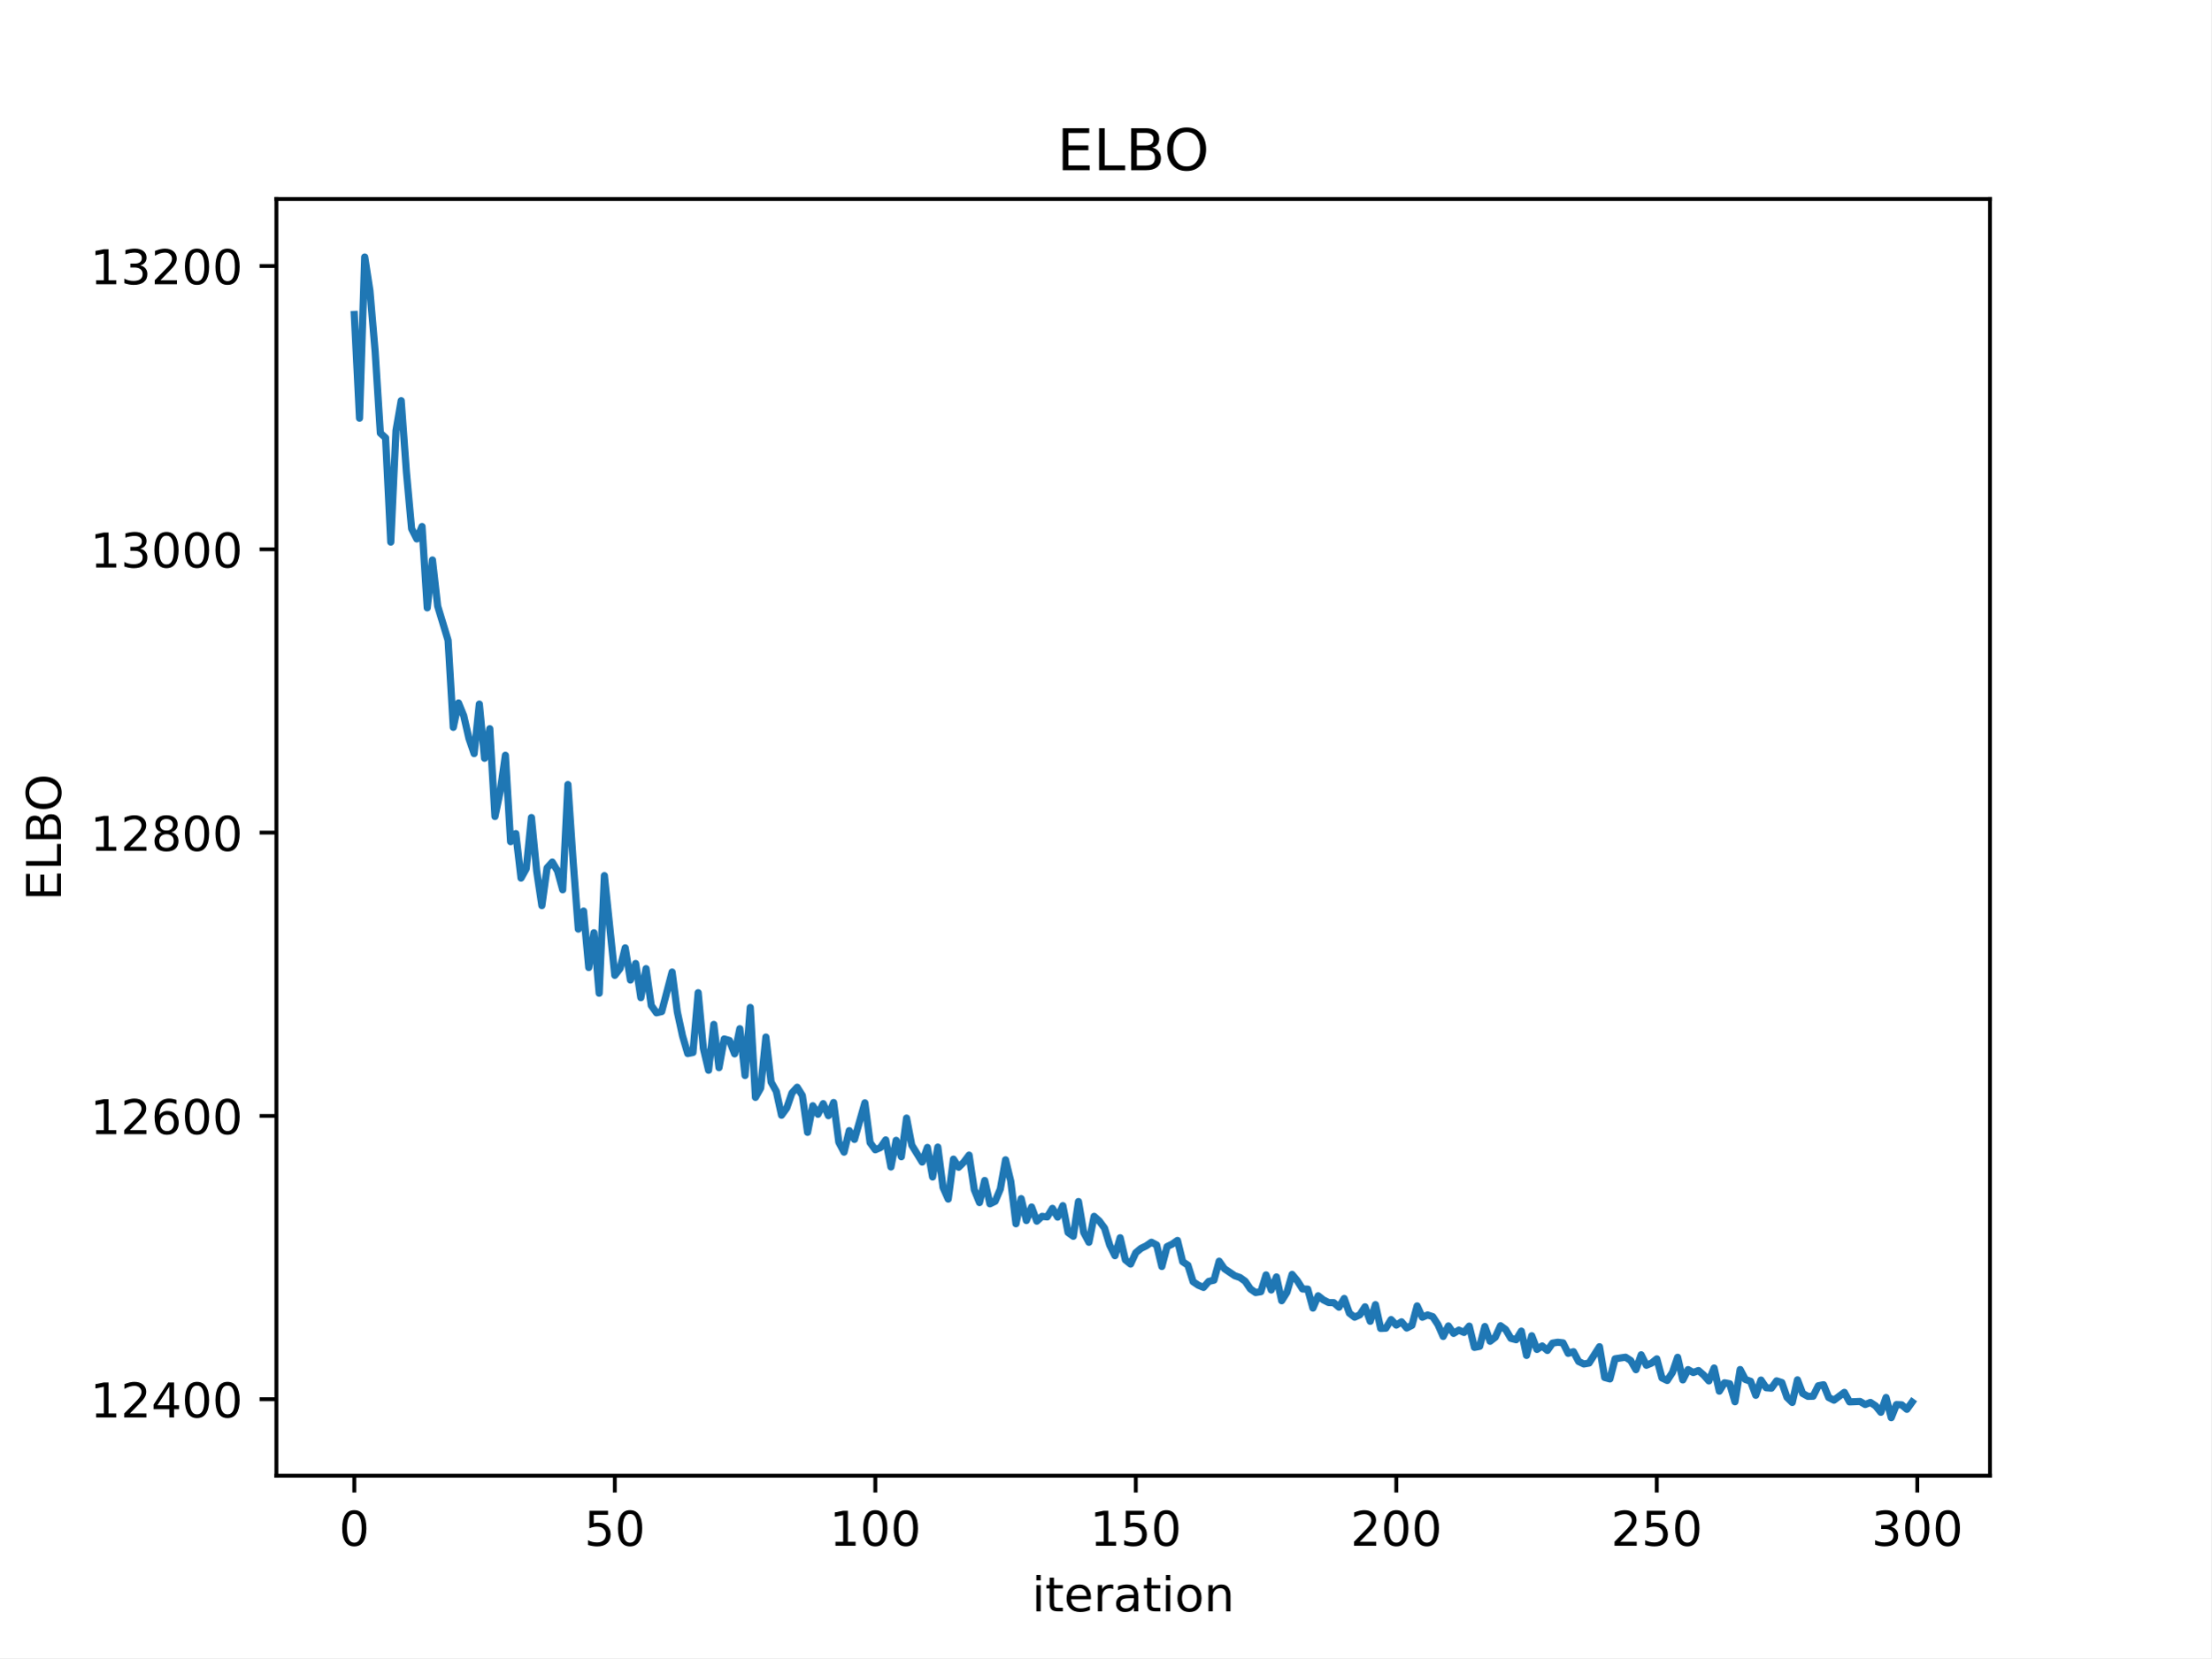
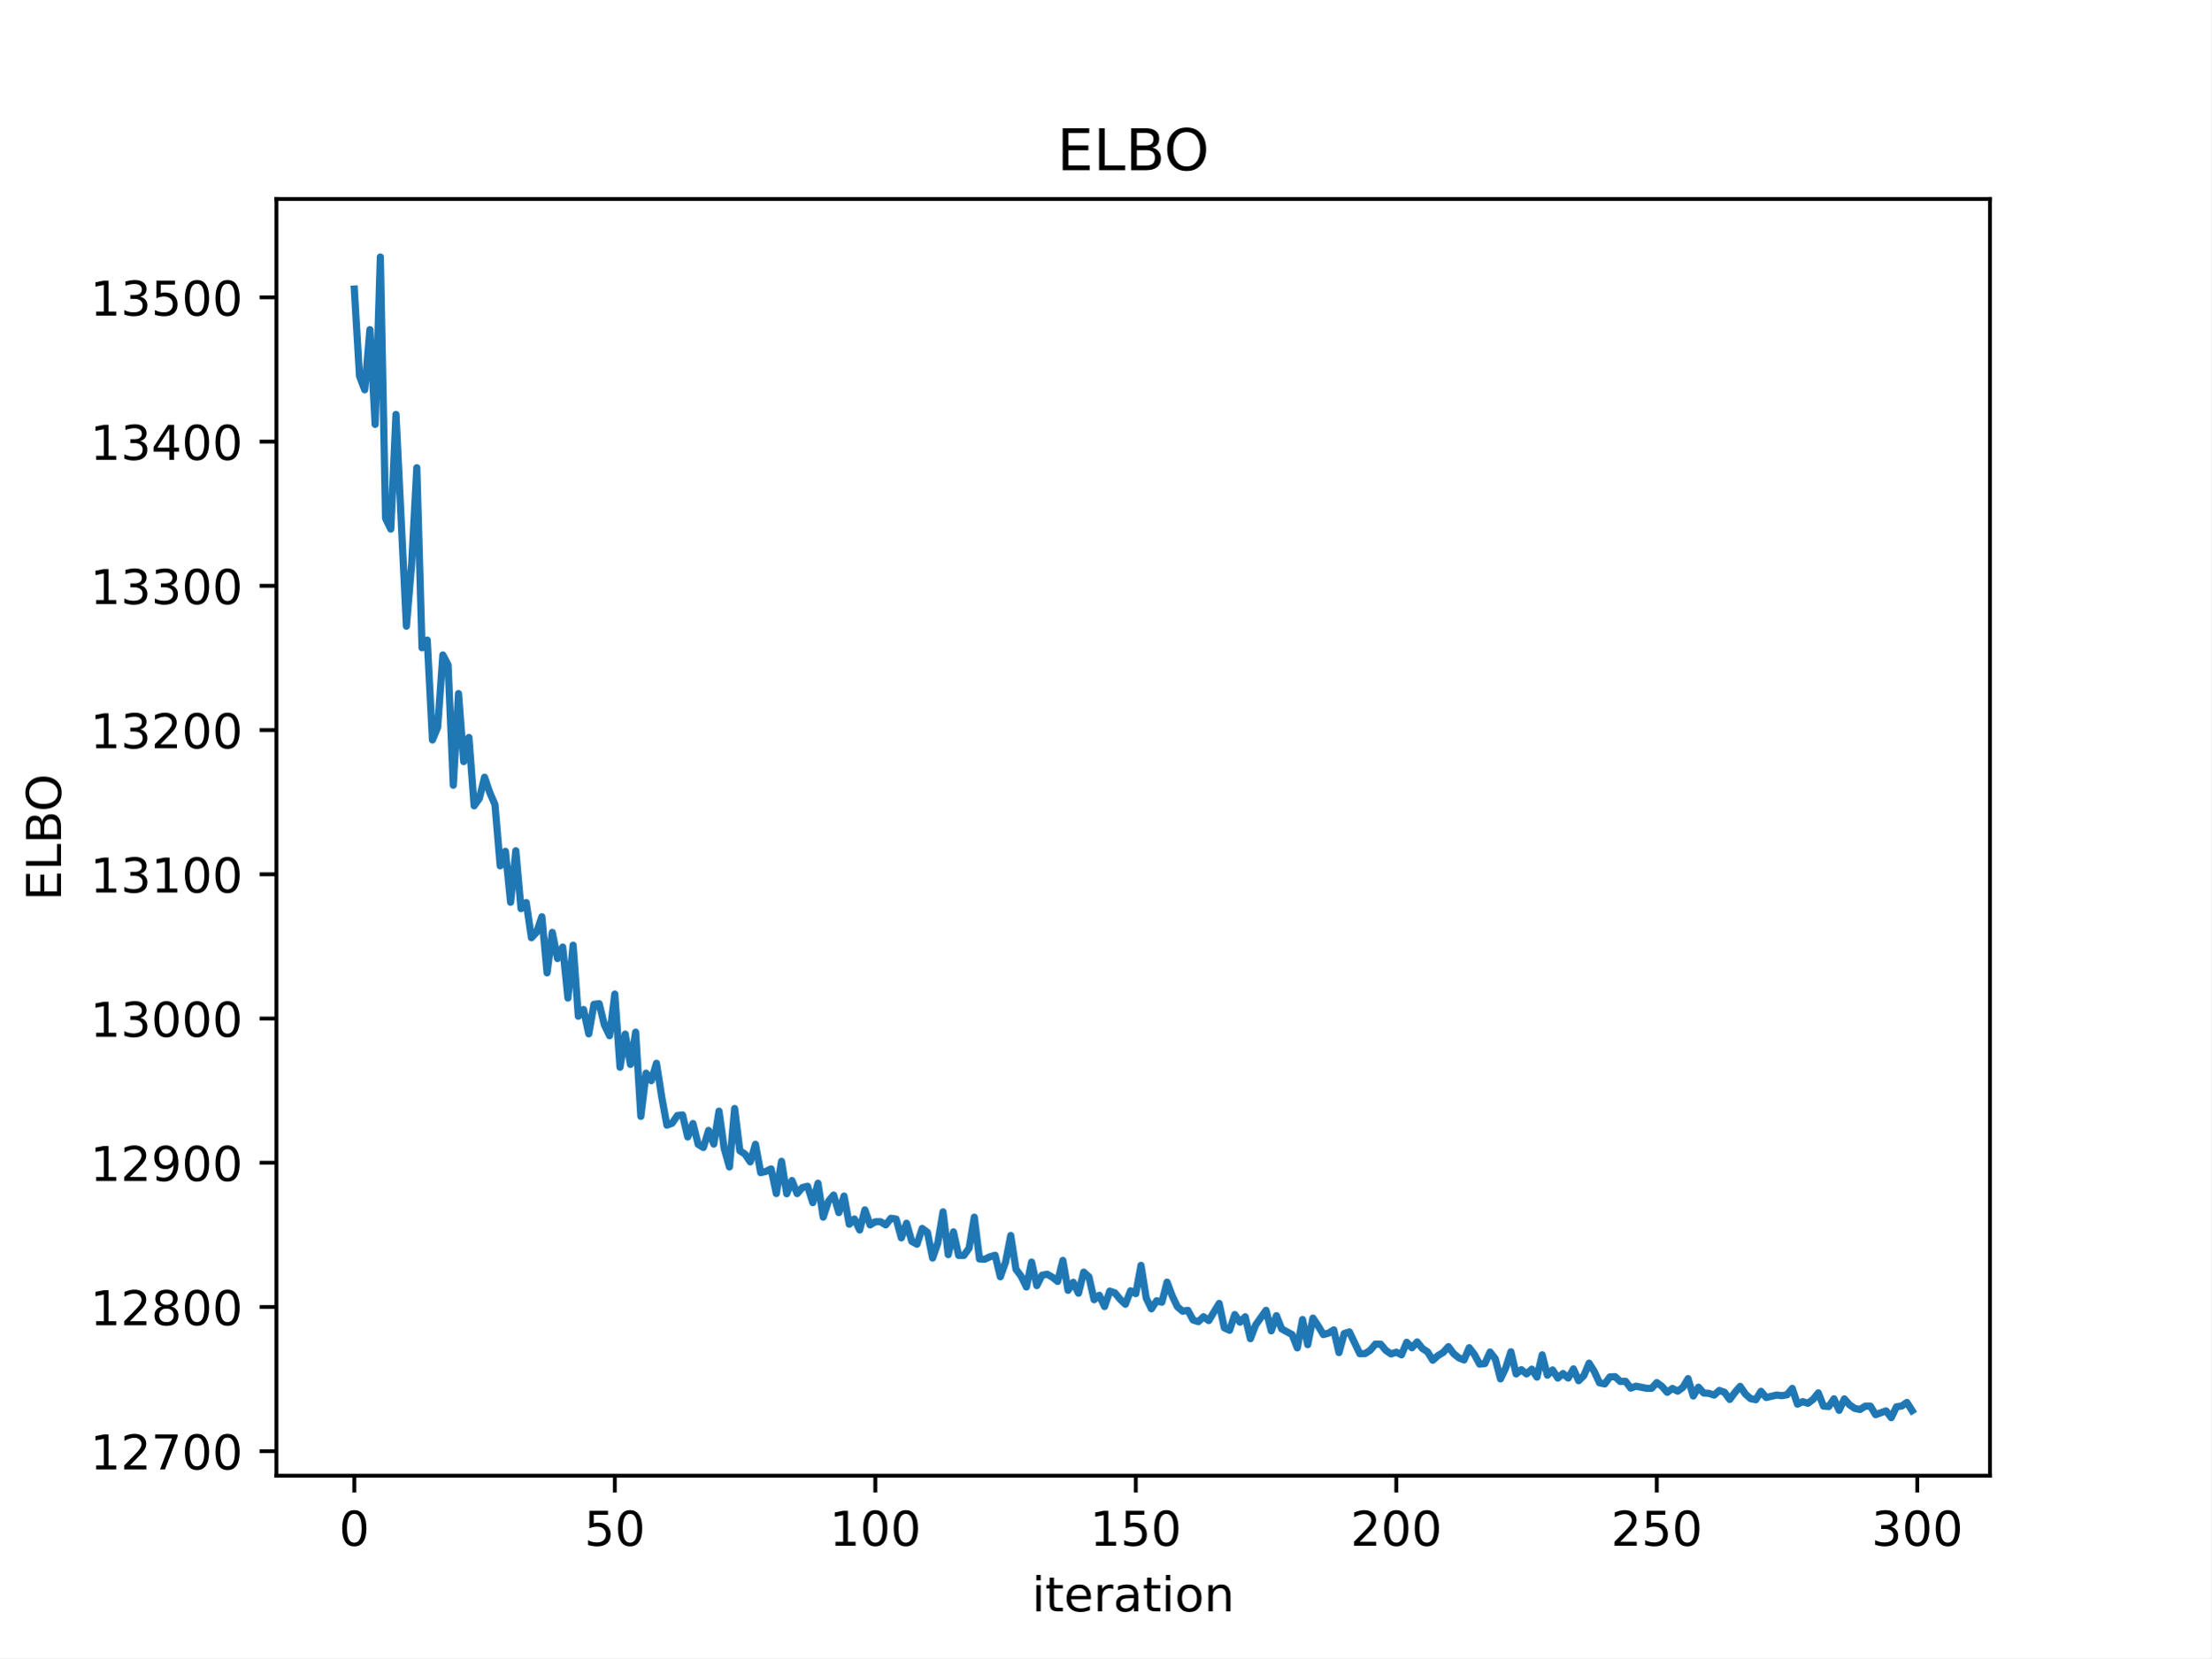
<svg xmlns="http://www.w3.org/2000/svg" xmlns:xlink="http://www.w3.org/1999/xlink" width="460.8pt" height="345.6pt" viewBox="0 0 460.8 345.6" version="1.1">
  <defs>
    <style type="text/css">*{stroke-linejoin: round; stroke-linecap: butt}</style>
  </defs>
  <g id="figure_1">
    <g id="patch_1">
      <path d="M 0 345.6  L 460.8 345.6  L 460.8 0  L 0 0  z " style="fill: #ffffff" />
    </g>
    <g id="axes_1">
      <g id="patch_2">
        <path d="M 57.6 307.584  L 414.72 307.584  L 414.72 41.472  L 57.6 41.472  z " style="fill: #ffffff" />
      </g>
      <g id="matplotlib.axis_1">
        <g id="xtick_1">
          <g id="line2d_1">
            <defs>
-               <path id="m98a54f9634" d="M 0 0  L 0 3.5  " style="stroke: #000000; stroke-width: 0.8" />
+               <path id="mb4714426bf" d="M 0 0  L 0 3.5  " style="stroke: #000000; stroke-width: 0.8" />
            </defs>
            <g>
-               <use xlink:href="#m98a54f9634" x="73.833" y="307.584" style="stroke: #000000; stroke-width: 0.8" />
+               <use xlink:href="#mb4714426bf" x="73.833" y="307.584" style="stroke: #000000; stroke-width: 0.8" />
            </g>
          </g>
          <g id="text_1">
            <g transform="translate(70.65148 322.1824) scale(0.1 -0.1)">
              <defs>
                <path id="DejaVuSans-30" d="M 2034 4250  Q 1547 4250 1301 3770  Q 1056 3291 1056 2328  Q 1056 1369 1301 889  Q 1547 409 2034 409  Q 2525 409 2770 889  Q 3016 1369 3016 2328  Q 3016 3291 2770 3770  Q 2525 4250 2034 4250  z M 2034 4750  Q 2819 4750 3233 4129  Q 3647 3509 3647 2328  Q 3647 1150 3233 529  Q 2819 -91 2034 -91  Q 1250 -91 836 529  Q 422 1150 422 2328  Q 422 3509 836 4129  Q 1250 4750 2034 4750  z " transform="scale(0.015625)" />
              </defs>
              <use xlink:href="#DejaVuSans-30" />
            </g>
          </g>
        </g>
        <g id="xtick_2">
          <g id="line2d_2">
            <g>
-               <use xlink:href="#m98a54f9634" x="128.123" y="307.584" style="stroke: #000000; stroke-width: 0.8" />
+               <use xlink:href="#mb4714426bf" x="128.123" y="307.584" style="stroke: #000000; stroke-width: 0.8" />
            </g>
          </g>
          <g id="text_2">
            <g transform="translate(121.7603 322.1824) scale(0.1 -0.1)">
              <defs>
                <path id="DejaVuSans-35" d="M 691 4666  L 3169 4666  L 3169 4134  L 1269 4134  L 1269 2991  Q 1406 3038 1543 3061  Q 1681 3084 1819 3084  Q 2600 3084 3056 2656  Q 3513 2228 3513 1497  Q 3513 744 3044 326  Q 2575 -91 1722 -91  Q 1428 -91 1123 -41  Q 819 9 494 109  L 494 744  Q 775 591 1075 516  Q 1375 441 1709 441  Q 2250 441 2565 725  Q 2881 1009 2881 1497  Q 2881 1984 2565 2268  Q 2250 2553 1709 2553  Q 1456 2553 1204 2497  Q 953 2441 691 2322  L 691 4666  z " transform="scale(0.015625)" />
              </defs>
              <use xlink:href="#DejaVuSans-35" />
              <use xlink:href="#DejaVuSans-30" x="63.623" />
            </g>
          </g>
        </g>
        <g id="xtick_3">
          <g id="line2d_3">
            <g>
-               <use xlink:href="#m98a54f9634" x="182.413" y="307.584" style="stroke: #000000; stroke-width: 0.8" />
+               <use xlink:href="#mb4714426bf" x="182.413" y="307.584" style="stroke: #000000; stroke-width: 0.8" />
            </g>
          </g>
          <g id="text_3">
            <g transform="translate(172.8691 322.1824) scale(0.1 -0.1)">
              <defs>
                <path id="DejaVuSans-31" d="M 794 531  L 1825 531  L 1825 4091  L 703 3866  L 703 4441  L 1819 4666  L 2450 4666  L 2450 531  L 3481 531  L 3481 0  L 794 0  L 794 531  z " transform="scale(0.015625)" />
              </defs>
              <use xlink:href="#DejaVuSans-31" />
              <use xlink:href="#DejaVuSans-30" x="63.623" />
              <use xlink:href="#DejaVuSans-30" x="127.246" />
            </g>
          </g>
        </g>
        <g id="xtick_4">
          <g id="line2d_4">
            <g>
-               <use xlink:href="#m98a54f9634" x="236.703" y="307.584" style="stroke: #000000; stroke-width: 0.8" />
+               <use xlink:href="#mb4714426bf" x="236.703" y="307.584" style="stroke: #000000; stroke-width: 0.8" />
            </g>
          </g>
          <g id="text_4">
            <g transform="translate(227.1592 322.1824) scale(0.1 -0.1)">
              <use xlink:href="#DejaVuSans-31" />
              <use xlink:href="#DejaVuSans-35" x="63.623" />
              <use xlink:href="#DejaVuSans-30" x="127.246" />
            </g>
          </g>
        </g>
        <g id="xtick_5">
          <g id="line2d_5">
            <g>
-               <use xlink:href="#m98a54f9634" x="290.993" y="307.584" style="stroke: #000000; stroke-width: 0.8" />
+               <use xlink:href="#mb4714426bf" x="290.993" y="307.584" style="stroke: #000000; stroke-width: 0.8" />
            </g>
          </g>
          <g id="text_5">
            <g transform="translate(281.4492 322.1824) scale(0.1 -0.1)">
              <defs>
                <path id="DejaVuSans-32" d="M 1228 531  L 3431 531  L 3431 0  L 469 0  L 469 531  Q 828 903 1448 1529  Q 2069 2156 2228 2338  Q 2531 2678 2651 2914  Q 2772 3150 2772 3378  Q 2772 3750 2511 3984  Q 2250 4219 1831 4219  Q 1534 4219 1204 4116  Q 875 4013 500 3803  L 500 4441  Q 881 4594 1212 4672  Q 1544 4750 1819 4750  Q 2544 4750 2975 4387  Q 3406 4025 3406 3419  Q 3406 3131 3298 2873  Q 3191 2616 2906 2266  Q 2828 2175 2409 1742  Q 1991 1309 1228 531  z " transform="scale(0.015625)" />
              </defs>
              <use xlink:href="#DejaVuSans-32" />
              <use xlink:href="#DejaVuSans-30" x="63.623" />
              <use xlink:href="#DejaVuSans-30" x="127.246" />
            </g>
          </g>
        </g>
        <g id="xtick_6">
          <g id="line2d_6">
            <g>
-               <use xlink:href="#m98a54f9634" x="345.283" y="307.584" style="stroke: #000000; stroke-width: 0.8" />
+               <use xlink:href="#mb4714426bf" x="345.283" y="307.584" style="stroke: #000000; stroke-width: 0.8" />
            </g>
          </g>
          <g id="text_6">
            <g transform="translate(335.7393 322.1824) scale(0.1 -0.1)">
              <use xlink:href="#DejaVuSans-32" />
              <use xlink:href="#DejaVuSans-35" x="63.623" />
              <use xlink:href="#DejaVuSans-30" x="127.246" />
            </g>
          </g>
        </g>
        <g id="xtick_7">
          <g id="line2d_7">
            <g>
-               <use xlink:href="#m98a54f9634" x="399.573" y="307.584" style="stroke: #000000; stroke-width: 0.8" />
+               <use xlink:href="#mb4714426bf" x="399.573" y="307.584" style="stroke: #000000; stroke-width: 0.8" />
            </g>
          </g>
          <g id="text_7">
            <g transform="translate(390.0293 322.1824) scale(0.1 -0.1)">
              <defs>
                <path id="DejaVuSans-33" d="M 2597 2516  Q 3050 2419 3304 2112  Q 3559 1806 3559 1356  Q 3559 666 3084 287  Q 2609 -91 1734 -91  Q 1441 -91 1130 -33  Q 819 25 488 141  L 488 750  Q 750 597 1062 519  Q 1375 441 1716 441  Q 2309 441 2620 675  Q 2931 909 2931 1356  Q 2931 1769 2642 2001  Q 2353 2234 1838 2234  L 1294 2234  L 1294 2753  L 1863 2753  Q 2328 2753 2575 2939  Q 2822 3125 2822 3475  Q 2822 3834 2567 4026  Q 2313 4219 1838 4219  Q 1578 4219 1281 4162  Q 984 4106 628 3988  L 628 4550  Q 988 4650 1302 4700  Q 1616 4750 1894 4750  Q 2613 4750 3031 4423  Q 3450 4097 3450 3541  Q 3450 3153 3228 2886  Q 3006 2619 2597 2516  z " transform="scale(0.015625)" />
              </defs>
              <use xlink:href="#DejaVuSans-33" />
              <use xlink:href="#DejaVuSans-30" x="63.623" />
              <use xlink:href="#DejaVuSans-30" x="127.246" />
            </g>
          </g>
        </g>
        <g id="text_8">
          <g transform="translate(215.0373 335.8606) scale(0.1 -0.1)">
            <defs>
              <path id="DejaVuSans-69" d="M 603 3500  L 1178 3500  L 1178 0  L 603 0  L 603 3500  z M 603 4863  L 1178 4863  L 1178 4134  L 603 4134  L 603 4863  z " transform="scale(0.015625)" />
              <path id="DejaVuSans-74" d="M 1172 4494  L 1172 3500  L 2356 3500  L 2356 3053  L 1172 3053  L 1172 1153  Q 1172 725 1289 603  Q 1406 481 1766 481  L 2356 481  L 2356 0  L 1766 0  Q 1100 0 847 248  Q 594 497 594 1153  L 594 3053  L 172 3053  L 172 3500  L 594 3500  L 594 4494  L 1172 4494  z " transform="scale(0.015625)" />
              <path id="DejaVuSans-65" d="M 3597 1894  L 3597 1613  L 953 1613  Q 991 1019 1311 708  Q 1631 397 2203 397  Q 2534 397 2845 478  Q 3156 559 3463 722  L 3463 178  Q 3153 47 2828 -22  Q 2503 -91 2169 -91  Q 1331 -91 842 396  Q 353 884 353 1716  Q 353 2575 817 3079  Q 1281 3584 2069 3584  Q 2775 3584 3186 3129  Q 3597 2675 3597 1894  z M 3022 2063  Q 3016 2534 2758 2815  Q 2500 3097 2075 3097  Q 1594 3097 1305 2825  Q 1016 2553 972 2059  L 3022 2063  z " transform="scale(0.015625)" />
              <path id="DejaVuSans-72" d="M 2631 2963  Q 2534 3019 2420 3045  Q 2306 3072 2169 3072  Q 1681 3072 1420 2755  Q 1159 2438 1159 1844  L 1159 0  L 581 0  L 581 3500  L 1159 3500  L 1159 2956  Q 1341 3275 1631 3429  Q 1922 3584 2338 3584  Q 2397 3584 2469 3576  Q 2541 3569 2628 3553  L 2631 2963  z " transform="scale(0.015625)" />
              <path id="DejaVuSans-61" d="M 2194 1759  Q 1497 1759 1228 1600  Q 959 1441 959 1056  Q 959 750 1161 570  Q 1363 391 1709 391  Q 2188 391 2477 730  Q 2766 1069 2766 1631  L 2766 1759  L 2194 1759  z M 3341 1997  L 3341 0  L 2766 0  L 2766 531  Q 2569 213 2275 61  Q 1981 -91 1556 -91  Q 1019 -91 701 211  Q 384 513 384 1019  Q 384 1609 779 1909  Q 1175 2209 1959 2209  L 2766 2209  L 2766 2266  Q 2766 2663 2505 2880  Q 2244 3097 1772 3097  Q 1472 3097 1187 3025  Q 903 2953 641 2809  L 641 3341  Q 956 3463 1253 3523  Q 1550 3584 1831 3584  Q 2591 3584 2966 3190  Q 3341 2797 3341 1997  z " transform="scale(0.015625)" />
              <path id="DejaVuSans-6f" d="M 1959 3097  Q 1497 3097 1228 2736  Q 959 2375 959 1747  Q 959 1119 1226 758  Q 1494 397 1959 397  Q 2419 397 2687 759  Q 2956 1122 2956 1747  Q 2956 2369 2687 2733  Q 2419 3097 1959 3097  z M 1959 3584  Q 2709 3584 3137 3096  Q 3566 2609 3566 1747  Q 3566 888 3137 398  Q 2709 -91 1959 -91  Q 1206 -91 779 398  Q 353 888 353 1747  Q 353 2609 779 3096  Q 1206 3584 1959 3584  z " transform="scale(0.015625)" />
              <path id="DejaVuSans-6e" d="M 3513 2113  L 3513 0  L 2938 0  L 2938 2094  Q 2938 2591 2744 2837  Q 2550 3084 2163 3084  Q 1697 3084 1428 2787  Q 1159 2491 1159 1978  L 1159 0  L 581 0  L 581 3500  L 1159 3500  L 1159 2956  Q 1366 3272 1645 3428  Q 1925 3584 2291 3584  Q 2894 3584 3203 3211  Q 3513 2838 3513 2113  z " transform="scale(0.015625)" />
            </defs>
            <use xlink:href="#DejaVuSans-69" />
            <use xlink:href="#DejaVuSans-74" x="27.783" />
            <use xlink:href="#DejaVuSans-65" x="66.992" />
            <use xlink:href="#DejaVuSans-72" x="128.516" />
            <use xlink:href="#DejaVuSans-61" x="169.629" />
            <use xlink:href="#DejaVuSans-74" x="230.908" />
            <use xlink:href="#DejaVuSans-69" x="270.117" />
            <use xlink:href="#DejaVuSans-6f" x="297.9" />
            <use xlink:href="#DejaVuSans-6e" x="359.082" />
          </g>
        </g>
      </g>
      <g id="matplotlib.axis_2">
        <g id="ytick_1">
          <g id="line2d_8">
            <defs>
-               <path id="mf9ab3c680b" d="M 0 0  L -3.5 0  " style="stroke: #000000; stroke-width: 0.8" />
+               <path id="m4760ebf2e8" d="M 0 0  L -3.5 0  " style="stroke: #000000; stroke-width: 0.8" />
            </defs>
            <g>
-               <use xlink:href="#mf9ab3c680b" x="57.6" y="291.643" style="stroke: #000000; stroke-width: 0.8" />
+               <use xlink:href="#m4760ebf2e8" x="57.6" y="302.48" style="stroke: #000000; stroke-width: 0.8" />
            </g>
          </g>
          <g id="text_9">
-             <g transform="translate(18.7875 295.4425) scale(0.1 -0.1)">
-               <defs>
-                 <path id="DejaVuSans-34" d="M 2419 4116  L 825 1625  L 2419 1625  L 2419 4116  z M 2253 4666  L 3047 4666  L 3047 1625  L 3713 1625  L 3713 1100  L 3047 1100  L 3047 0  L 2419 0  L 2419 1100  L 313 1100  L 313 1709  L 2253 4666  z " transform="scale(0.015625)" />
+             <g transform="translate(18.7875 306.2792) scale(0.1 -0.1)">
+               <defs>
+                 <path id="DejaVuSans-37" d="M 525 4666  L 3525 4666  L 3525 4397  L 1831 0  L 1172 0  L 2766 4134  L 525 4134  L 525 4666  z " transform="scale(0.015625)" />
              </defs>
              <use xlink:href="#DejaVuSans-31" />
              <use xlink:href="#DejaVuSans-32" x="63.623" />
-               <use xlink:href="#DejaVuSans-34" x="127.246" />
+               <use xlink:href="#DejaVuSans-37" x="127.246" />
              <use xlink:href="#DejaVuSans-30" x="190.869" />
              <use xlink:href="#DejaVuSans-30" x="254.492" />
            </g>
          </g>
        </g>
        <g id="ytick_2">
          <g id="line2d_9">
            <g>
-               <use xlink:href="#mf9ab3c680b" x="57.6" y="232.592" style="stroke: #000000; stroke-width: 0.8" />
+               <use xlink:href="#m4760ebf2e8" x="57.6" y="272.417" style="stroke: #000000; stroke-width: 0.8" />
            </g>
          </g>
          <g id="text_10">
-             <g transform="translate(18.7875 236.3913) scale(0.1 -0.1)">
-               <defs>
-                 <path id="DejaVuSans-36" d="M 2113 2584  Q 1688 2584 1439 2293  Q 1191 2003 1191 1497  Q 1191 994 1439 701  Q 1688 409 2113 409  Q 2538 409 2786 701  Q 3034 994 3034 1497  Q 3034 2003 2786 2293  Q 2538 2584 2113 2584  z M 3366 4563  L 3366 3988  Q 3128 4100 2886 4159  Q 2644 4219 2406 4219  Q 1781 4219 1451 3797  Q 1122 3375 1075 2522  Q 1259 2794 1537 2939  Q 1816 3084 2150 3084  Q 2853 3084 3261 2657  Q 3669 2231 3669 1497  Q 3669 778 3244 343  Q 2819 -91 2113 -91  Q 1303 -91 875 529  Q 447 1150 447 2328  Q 447 3434 972 4092  Q 1497 4750 2381 4750  Q 2619 4750 2861 4703  Q 3103 4656 3366 4563  z " transform="scale(0.015625)" />
+             <g transform="translate(18.7875 276.2164) scale(0.1 -0.1)">
+               <defs>
+                 <path id="DejaVuSans-38" d="M 2034 2216  Q 1584 2216 1326 1975  Q 1069 1734 1069 1313  Q 1069 891 1326 650  Q 1584 409 2034 409  Q 2484 409 2743 651  Q 3003 894 3003 1313  Q 3003 1734 2745 1975  Q 2488 2216 2034 2216  z M 1403 2484  Q 997 2584 770 2862  Q 544 3141 544 3541  Q 544 4100 942 4425  Q 1341 4750 2034 4750  Q 2731 4750 3128 4425  Q 3525 4100 3525 3541  Q 3525 3141 3298 2862  Q 3072 2584 2669 2484  Q 3125 2378 3379 2068  Q 3634 1759 3634 1313  Q 3634 634 3220 271  Q 2806 -91 2034 -91  Q 1263 -91 848 271  Q 434 634 434 1313  Q 434 1759 690 2068  Q 947 2378 1403 2484  z M 1172 3481  Q 1172 3119 1398 2916  Q 1625 2713 2034 2713  Q 2441 2713 2670 2916  Q 2900 3119 2900 3481  Q 2900 3844 2670 4047  Q 2441 4250 2034 4250  Q 1625 4250 1398 4047  Q 1172 3844 1172 3481  z " transform="scale(0.015625)" />
              </defs>
              <use xlink:href="#DejaVuSans-31" />
              <use xlink:href="#DejaVuSans-32" x="63.623" />
-               <use xlink:href="#DejaVuSans-36" x="127.246" />
+               <use xlink:href="#DejaVuSans-38" x="127.246" />
              <use xlink:href="#DejaVuSans-30" x="190.869" />
              <use xlink:href="#DejaVuSans-30" x="254.492" />
            </g>
          </g>
        </g>
        <g id="ytick_3">
          <g id="line2d_10">
            <g>
-               <use xlink:href="#mf9ab3c680b" x="57.6" y="173.541" style="stroke: #000000; stroke-width: 0.8" />
+               <use xlink:href="#m4760ebf2e8" x="57.6" y="242.354" style="stroke: #000000; stroke-width: 0.8" />
            </g>
          </g>
          <g id="text_11">
-             <g transform="translate(18.7875 177.3401) scale(0.1 -0.1)">
-               <defs>
-                 <path id="DejaVuSans-38" d="M 2034 2216  Q 1584 2216 1326 1975  Q 1069 1734 1069 1313  Q 1069 891 1326 650  Q 1584 409 2034 409  Q 2484 409 2743 651  Q 3003 894 3003 1313  Q 3003 1734 2745 1975  Q 2488 2216 2034 2216  z M 1403 2484  Q 997 2584 770 2862  Q 544 3141 544 3541  Q 544 4100 942 4425  Q 1341 4750 2034 4750  Q 2731 4750 3128 4425  Q 3525 4100 3525 3541  Q 3525 3141 3298 2862  Q 3072 2584 2669 2484  Q 3125 2378 3379 2068  Q 3634 1759 3634 1313  Q 3634 634 3220 271  Q 2806 -91 2034 -91  Q 1263 -91 848 271  Q 434 634 434 1313  Q 434 1759 690 2068  Q 947 2378 1403 2484  z M 1172 3481  Q 1172 3119 1398 2916  Q 1625 2713 2034 2713  Q 2441 2713 2670 2916  Q 2900 3119 2900 3481  Q 2900 3844 2670 4047  Q 2441 4250 2034 4250  Q 1625 4250 1398 4047  Q 1172 3844 1172 3481  z " transform="scale(0.015625)" />
+             <g transform="translate(18.7875 246.1536) scale(0.1 -0.1)">
+               <defs>
+                 <path id="DejaVuSans-39" d="M 703 97  L 703 672  Q 941 559 1184 500  Q 1428 441 1663 441  Q 2288 441 2617 861  Q 2947 1281 2994 2138  Q 2813 1869 2534 1725  Q 2256 1581 1919 1581  Q 1219 1581 811 2004  Q 403 2428 403 3163  Q 403 3881 828 4315  Q 1253 4750 1959 4750  Q 2769 4750 3195 4129  Q 3622 3509 3622 2328  Q 3622 1225 3098 567  Q 2575 -91 1691 -91  Q 1453 -91 1209 -44  Q 966 3 703 97  z M 1959 2075  Q 2384 2075 2632 2365  Q 2881 2656 2881 3163  Q 2881 3666 2632 3958  Q 2384 4250 1959 4250  Q 1534 4250 1286 3958  Q 1038 3666 1038 3163  Q 1038 2656 1286 2365  Q 1534 2075 1959 2075  z " transform="scale(0.015625)" />
              </defs>
              <use xlink:href="#DejaVuSans-31" />
              <use xlink:href="#DejaVuSans-32" x="63.623" />
-               <use xlink:href="#DejaVuSans-38" x="127.246" />
+               <use xlink:href="#DejaVuSans-39" x="127.246" />
              <use xlink:href="#DejaVuSans-30" x="190.869" />
              <use xlink:href="#DejaVuSans-30" x="254.492" />
            </g>
          </g>
        </g>
        <g id="ytick_4">
          <g id="line2d_11">
            <g>
-               <use xlink:href="#mf9ab3c680b" x="57.6" y="114.49" style="stroke: #000000; stroke-width: 0.8" />
+               <use xlink:href="#m4760ebf2e8" x="57.6" y="212.292" style="stroke: #000000; stroke-width: 0.8" />
            </g>
          </g>
          <g id="text_12">
-             <g transform="translate(18.7875 118.2889) scale(0.1 -0.1)">
+             <g transform="translate(18.7875 216.0908) scale(0.1 -0.1)">
              <use xlink:href="#DejaVuSans-31" />
              <use xlink:href="#DejaVuSans-33" x="63.623" />
              <use xlink:href="#DejaVuSans-30" x="127.246" />
              <use xlink:href="#DejaVuSans-30" x="190.869" />
              <use xlink:href="#DejaVuSans-30" x="254.492" />
            </g>
          </g>
        </g>
        <g id="ytick_5">
          <g id="line2d_12">
            <g>
-               <use xlink:href="#mf9ab3c680b" x="57.6" y="55.438" style="stroke: #000000; stroke-width: 0.8" />
+               <use xlink:href="#m4760ebf2e8" x="57.6" y="182.229" style="stroke: #000000; stroke-width: 0.8" />
            </g>
          </g>
          <g id="text_13">
-             <g transform="translate(18.7875 59.23765) scale(0.1 -0.1)">
+             <g transform="translate(18.7875 186.028) scale(0.1 -0.1)">
+               <use xlink:href="#DejaVuSans-31" />
+               <use xlink:href="#DejaVuSans-33" x="63.623" />
+               <use xlink:href="#DejaVuSans-31" x="127.246" />
+               <use xlink:href="#DejaVuSans-30" x="190.869" />
+               <use xlink:href="#DejaVuSans-30" x="254.492" />
+             </g>
+           </g>
+         </g>
+         <g id="ytick_6">
+           <g id="line2d_13">
+             <g>
+               <use xlink:href="#m4760ebf2e8" x="57.6" y="152.166" style="stroke: #000000; stroke-width: 0.8" />
+             </g>
+           </g>
+           <g id="text_14">
+             <g transform="translate(18.7875 155.9652) scale(0.1 -0.1)">
              <use xlink:href="#DejaVuSans-31" />
              <use xlink:href="#DejaVuSans-33" x="63.623" />
              <use xlink:href="#DejaVuSans-32" x="127.246" />
              <use xlink:href="#DejaVuSans-30" x="190.869" />
              <use xlink:href="#DejaVuSans-30" x="254.492" />
            </g>
          </g>
        </g>
-         <g id="text_14">
+         <g id="ytick_7">
+           <g id="line2d_14">
+             <g>
+               <use xlink:href="#m4760ebf2e8" x="57.6" y="122.103" style="stroke: #000000; stroke-width: 0.8" />
+             </g>
+           </g>
+           <g id="text_15">
+             <g transform="translate(18.7875 125.9024) scale(0.1 -0.1)">
+               <use xlink:href="#DejaVuSans-31" />
+               <use xlink:href="#DejaVuSans-33" x="63.623" />
+               <use xlink:href="#DejaVuSans-33" x="127.246" />
+               <use xlink:href="#DejaVuSans-30" x="190.869" />
+               <use xlink:href="#DejaVuSans-30" x="254.492" />
+             </g>
+           </g>
+         </g>
+         <g id="ytick_8">
+           <g id="line2d_15">
+             <g>
+               <use xlink:href="#m4760ebf2e8" x="57.6" y="92.04" style="stroke: #000000; stroke-width: 0.8" />
+             </g>
+           </g>
+           <g id="text_16">
+             <g transform="translate(18.7875 95.83966) scale(0.1 -0.1)">
+               <defs>
+                 <path id="DejaVuSans-34" d="M 2419 4116  L 825 1625  L 2419 1625  L 2419 4116  z M 2253 4666  L 3047 4666  L 3047 1625  L 3713 1625  L 3713 1100  L 3047 1100  L 3047 0  L 2419 0  L 2419 1100  L 313 1100  L 313 1709  L 2253 4666  z " transform="scale(0.015625)" />
+               </defs>
+               <use xlink:href="#DejaVuSans-31" />
+               <use xlink:href="#DejaVuSans-33" x="63.623" />
+               <use xlink:href="#DejaVuSans-34" x="127.246" />
+               <use xlink:href="#DejaVuSans-30" x="190.869" />
+               <use xlink:href="#DejaVuSans-30" x="254.492" />
+             </g>
+           </g>
+         </g>
+         <g id="ytick_9">
+           <g id="line2d_16">
+             <g>
+               <use xlink:href="#m4760ebf2e8" x="57.6" y="61.978" style="stroke: #000000; stroke-width: 0.8" />
+             </g>
+           </g>
+           <g id="text_17">
+             <g transform="translate(18.7875 65.77687) scale(0.1 -0.1)">
+               <use xlink:href="#DejaVuSans-31" />
+               <use xlink:href="#DejaVuSans-33" x="63.623" />
+               <use xlink:href="#DejaVuSans-35" x="127.246" />
+               <use xlink:href="#DejaVuSans-30" x="190.869" />
+               <use xlink:href="#DejaVuSans-30" x="254.492" />
+             </g>
+           </g>
+         </g>
+         <g id="text_18">
          <g transform="translate(12.70781 187.7522) rotate(-90) scale(0.1 -0.1)">
            <defs>
              <path id="DejaVuSans-45" d="M 628 4666  L 3578 4666  L 3578 4134  L 1259 4134  L 1259 2753  L 3481 2753  L 3481 2222  L 1259 2222  L 1259 531  L 3634 531  L 3634 0  L 628 0  L 628 4666  z " transform="scale(0.015625)" />
              <path id="DejaVuSans-4c" d="M 628 4666  L 1259 4666  L 1259 531  L 3531 531  L 3531 0  L 628 0  L 628 4666  z " transform="scale(0.015625)" />
              <path id="DejaVuSans-42" d="M 1259 2228  L 1259 519  L 2272 519  Q 2781 519 3026 730  Q 3272 941 3272 1375  Q 3272 1813 3026 2020  Q 2781 2228 2272 2228  L 1259 2228  z M 1259 4147  L 1259 2741  L 2194 2741  Q 2656 2741 2882 2914  Q 3109 3088 3109 3444  Q 3109 3797 2882 3972  Q 2656 4147 2194 4147  L 1259 4147  z M 628 4666  L 2241 4666  Q 2963 4666 3353 4366  Q 3744 4066 3744 3513  Q 3744 3084 3544 2831  Q 3344 2578 2956 2516  Q 3422 2416 3680 2098  Q 3938 1781 3938 1306  Q 3938 681 3513 340  Q 3088 0 2303 0  L 628 0  L 628 4666  z " transform="scale(0.015625)" />
              <path id="DejaVuSans-4f" d="M 2522 4238  Q 1834 4238 1429 3725  Q 1025 3213 1025 2328  Q 1025 1447 1429 934  Q 1834 422 2522 422  Q 3209 422 3611 934  Q 4013 1447 4013 2328  Q 4013 3213 3611 3725  Q 3209 4238 2522 4238  z M 2522 4750  Q 3503 4750 4090 4092  Q 4678 3434 4678 2328  Q 4678 1225 4090 567  Q 3503 -91 2522 -91  Q 1538 -91 948 565  Q 359 1222 359 2328  Q 359 3434 948 4092  Q 1538 4750 2522 4750  z " transform="scale(0.015625)" />
            </defs>
            <use xlink:href="#DejaVuSans-45" />
            <use xlink:href="#DejaVuSans-4c" x="63.184" />
            <use xlink:href="#DejaVuSans-42" x="118.896" />
            <use xlink:href="#DejaVuSans-4f" x="185.75" />
          </g>
        </g>
      </g>
-       <g id="line2d_13">
-         <path d="M 73.833 65.549  L 74.919 87.163  L 76.004 53.568  L 77.09 60.593  L 78.176 73.269  L 79.262 90.269  L 80.348 91.251  L 81.433 112.987  L 82.519 89.748  L 83.605 83.523  L 84.691 98.369  L 85.777 110.208  L 86.862 112.33  L 87.948 109.74  L 89.034 126.692  L 90.12 116.716  L 91.206 126.319  L 93.377 133.466  L 94.463 151.596  L 95.549 146.516  L 96.635 149.181  L 97.72 153.901  L 98.806 157.073  L 99.892 146.749  L 100.978 158.046  L 102.064 151.889  L 103.149 170.186  L 104.235 164.977  L 105.321 157.427  L 106.407 175.43  L 107.493 173.74  L 108.578 183.022  L 109.664 181.067  L 110.75 170.406  L 111.836 181.532  L 112.922 188.753  L 114.007 180.903  L 115.093 179.689  L 116.179 181.52  L 117.265 185.451  L 118.351 163.527  L 119.436 179.495  L 120.522 193.649  L 121.608 189.889  L 122.694 201.667  L 123.78 194.412  L 124.865 207.022  L 125.951 182.512  L 128.123 203.289  L 129.209 201.881  L 130.294 197.56  L 131.38 204.267  L 132.466 200.816  L 133.552 207.947  L 134.638 201.9  L 135.723 209.579  L 136.809 211.101  L 137.895 210.844  L 140.067 202.599  L 141.152 210.907  L 142.238 215.924  L 143.324 219.597  L 144.41 219.376  L 145.496 206.908  L 146.581 218.526  L 147.667 223.078  L 148.753 213.521  L 149.839 222.54  L 150.925 216.557  L 152.01 216.869  L 153.096 219.661  L 154.182 214.418  L 155.268 224.169  L 156.354 209.988  L 157.439 228.727  L 158.525 226.784  L 159.611 216.156  L 160.697 225.528  L 161.783 227.48  L 162.868 232.45  L 163.954 230.954  L 165.04 227.814  L 166.126 226.611  L 167.212 228.339  L 168.297 236.017  L 169.383 230.476  L 170.469 232.254  L 171.555 230.041  L 172.641 232.543  L 173.726 229.796  L 174.812 238.076  L 175.898 240.144  L 176.984 235.663  L 178.07 237.494  L 180.241 229.866  L 181.327 238.158  L 182.413 239.65  L 183.499 239.184  L 184.584 237.593  L 185.67 243.234  L 186.756 237.675  L 187.842 241.096  L 188.928 233.041  L 190.013 238.682  L 192.185 242.213  L 193.271 239.162  L 194.357 245.319  L 195.442 239.091  L 196.528 247.496  L 197.614 249.928  L 198.7 241.608  L 199.786 243.289  L 200.871 242.216  L 201.957 240.765  L 203.043 247.978  L 204.129 250.652  L 205.215 246.056  L 206.3 250.912  L 207.386 250.392  L 208.472 247.825  L 209.558 241.746  L 210.644 246.221  L 211.729 255.074  L 212.815 249.84  L 213.901 254.401  L 214.987 251.581  L 216.073 254.528  L 217.158 253.527  L 218.244 253.646  L 219.33 251.862  L 220.416 253.69  L 221.502 251.301  L 222.587 256.893  L 223.673 257.685  L 224.759 250.434  L 225.845 256.881  L 226.931 258.93  L 228.016 253.524  L 229.102 254.504  L 230.188 255.977  L 231.274 259.533  L 232.36 261.725  L 233.445 257.992  L 234.531 262.605  L 235.617 263.473  L 236.703 261.105  L 237.789 260.205  L 238.875 259.679  L 239.96 258.926  L 241.046 259.495  L 242.132 263.98  L 243.218 259.831  L 244.304 259.307  L 245.389 258.543  L 246.475 262.982  L 247.561 263.709  L 248.647 267.151  L 249.733 267.885  L 250.818 268.337  L 251.904 267.088  L 252.99 266.831  L 254.076 262.88  L 255.162 264.443  L 257.333 265.904  L 258.419 266.278  L 259.505 267.057  L 260.591 268.664  L 261.676 269.416  L 262.762 269.235  L 263.848 265.737  L 264.934 268.873  L 266.02 266.159  L 267.105 271.114  L 268.191 269.381  L 269.277 265.633  L 270.363 266.944  L 271.449 268.662  L 272.534 268.693  L 273.62 272.644  L 274.706 270.087  L 275.792 270.943  L 276.878 271.491  L 277.963 271.522  L 279.049 272.466  L 280.135 270.649  L 281.221 273.711  L 282.307 274.548  L 283.392 274.048  L 284.478 272.38  L 285.564 275.406  L 286.65 271.934  L 287.736 276.893  L 288.821 276.841  L 289.907 275.046  L 290.993 276.196  L 292.079 275.51  L 293.165 276.804  L 294.25 276.247  L 295.336 272.193  L 296.422 274.555  L 297.508 274.083  L 298.594 274.438  L 299.679 276.096  L 300.765 278.561  L 301.851 276.367  L 302.937 277.921  L 304.023 277.244  L 305.108 277.729  L 306.194 276.405  L 307.28 280.835  L 308.366 280.625  L 309.452 276.493  L 310.537 279.561  L 311.623 278.725  L 312.709 276.329  L 313.795 277.124  L 314.881 278.961  L 315.966 279.243  L 317.052 277.451  L 318.138 282.513  L 319.224 278.415  L 320.31 281.264  L 321.395 280.547  L 322.481 281.48  L 323.567 279.948  L 324.653 279.765  L 325.739 279.896  L 326.824 282.089  L 327.91 281.733  L 328.996 283.779  L 330.082 284.296  L 331.168 284.105  L 333.339 280.698  L 334.425 287.118  L 335.511 287.416  L 336.597 283.219  L 338.768 282.884  L 339.854 283.587  L 340.94 285.487  L 342.026 282.387  L 343.111 284.564  L 344.197 284.108  L 345.283 283.235  L 346.369 287.216  L 347.455 287.736  L 348.54 286.076  L 349.626 282.905  L 350.712 287.618  L 351.798 285.471  L 352.884 286.085  L 353.969 285.663  L 355.055 286.609  L 356.141 287.829  L 357.227 285.142  L 358.313 289.963  L 359.398 288.216  L 360.484 288.432  L 361.57 292.17  L 362.656 285.453  L 363.742 287.524  L 364.827 287.909  L 365.913 290.824  L 366.999 287.649  L 368.085 289.254  L 369.171 289.34  L 370.256 287.818  L 371.342 288.17  L 372.428 291.264  L 373.514 292.321  L 374.6 287.605  L 375.685 290.443  L 376.771 291.044  L 377.857 291.02  L 378.943 288.838  L 380.029 288.629  L 381.114 291.294  L 382.2 291.842  L 384.372 290.214  L 385.458 292.2  L 387.629 292.107  L 388.715 292.746  L 389.801 292.313  L 390.887 293.031  L 391.972 294.363  L 393.058 291.285  L 394.144 295.488  L 395.23 292.763  L 396.316 292.811  L 397.401 293.745  L 398.487 292.242  L 398.487 292.242  " clip-path="url(#pfe691a8fd8)" style="fill: none; stroke: #1f77b4; stroke-width: 1.5; stroke-linecap: square" />
+       <g id="line2d_17">
+         <path d="M 73.833 60.246  L 74.919 78.393  L 76.004 81.239  L 77.09 68.705  L 78.176 88.453  L 79.262 53.568  L 80.348 108.03  L 81.433 110.273  L 82.519 86.374  L 84.691 130.514  L 85.777 117.676  L 86.862 97.49  L 87.948 135.021  L 89.034 133.407  L 90.12 154.229  L 91.206 151.578  L 92.291 136.515  L 93.377 138.587  L 94.463 163.667  L 95.549 144.561  L 96.635 158.739  L 97.72 153.708  L 98.806 167.959  L 99.892 166.421  L 100.978 161.999  L 102.064 165.194  L 103.149 167.698  L 104.235 180.468  L 105.321 177.441  L 106.407 188.062  L 107.493 177.328  L 108.578 189.392  L 109.664 188.118  L 110.75 195.463  L 111.836 194.291  L 112.922 191.077  L 114.007 202.769  L 115.093 194.338  L 116.179 199.777  L 117.265 197.4  L 118.351 208.028  L 119.436 197.006  L 120.522 211.822  L 121.608 210.409  L 122.694 215.489  L 123.78 209.33  L 124.865 209.207  L 125.951 213.622  L 127.037 215.873  L 128.123 207.194  L 129.209 222.45  L 130.294 215.541  L 131.38 221.859  L 132.466 215.137  L 133.552 232.689  L 134.638 223.677  L 135.723 225.244  L 136.809 221.618  L 137.895 228.61  L 138.981 234.529  L 140.067 234.122  L 141.152 232.517  L 142.238 232.386  L 143.324 236.982  L 144.41 234.177  L 145.496 238.514  L 146.581 239.181  L 147.667 235.616  L 148.753 238.468  L 149.839 231.598  L 150.925 239.396  L 152.01 243.233  L 153.096 231.045  L 154.182 239.852  L 155.268 240.557  L 156.354 242.177  L 157.439 238.51  L 158.525 244.42  L 159.611 244.161  L 160.697 243.641  L 161.783 248.777  L 162.868 242.062  L 163.954 248.819  L 165.04 246.065  L 166.126 248.785  L 167.212 247.523  L 168.297 247.25  L 169.383 250.671  L 170.469 246.628  L 171.555 253.692  L 172.641 250.382  L 173.726 249.086  L 174.812 252.749  L 175.898 249.295  L 176.984 255.173  L 178.07 254.072  L 179.155 256.365  L 180.241 252.178  L 181.327 255.314  L 182.413 254.655  L 183.499 254.638  L 184.584 255.311  L 185.67 253.931  L 186.756 254.098  L 187.842 258.013  L 188.928 254.963  L 190.013 258.73  L 191.099 259.336  L 192.185 256.052  L 193.271 256.843  L 194.357 262.221  L 195.442 259.078  L 196.528 252.587  L 197.614 261.512  L 198.7 256.766  L 199.786 261.675  L 200.871 261.677  L 201.957 260.155  L 203.043 253.692  L 204.129 262.413  L 205.215 262.469  L 206.3 261.955  L 207.386 261.637  L 208.472 266.126  L 209.558 263.07  L 210.644 257.523  L 211.729 264.549  L 212.815 266.017  L 213.901 268.248  L 214.987 263.057  L 216.073 267.964  L 217.158 265.795  L 218.244 265.596  L 219.33 266.22  L 220.416 267.092  L 221.502 262.71  L 222.587 268.954  L 223.673 267.276  L 224.759 269.556  L 225.845 265.148  L 226.931 266.132  L 228.016 270.905  L 229.102 269.975  L 230.188 272.332  L 231.274 269.113  L 232.36 269.484  L 233.445 270.815  L 234.531 271.845  L 235.617 269.041  L 236.703 269.641  L 237.789 263.741  L 238.875 270.561  L 239.96 272.802  L 241.046 271.114  L 242.132 271.432  L 243.218 267.242  L 244.304 270.13  L 245.389 272.392  L 246.475 273.303  L 247.561 273.116  L 248.647 275.135  L 249.733 275.48  L 250.818 274.449  L 251.904 275.259  L 254.076 271.681  L 255.162 276.776  L 256.247 277.278  L 257.333 273.991  L 258.419 275.596  L 259.505 274.463  L 260.591 279.029  L 261.676 276.173  L 263.848 273.112  L 264.934 277.397  L 266.02 274.229  L 267.105 276.989  L 269.277 278.171  L 270.363 280.945  L 271.449 275.036  L 272.534 280.275  L 273.62 274.736  L 274.706 276.344  L 275.792 278.171  L 276.878 277.866  L 277.963 277.186  L 279.049 281.93  L 280.135 277.952  L 281.221 277.614  L 283.392 282.156  L 284.478 282.131  L 285.564 281.438  L 286.65 280.15  L 287.736 280.173  L 288.821 281.475  L 289.907 282.21  L 290.993 281.84  L 292.079 282.392  L 293.165 279.777  L 294.25 280.915  L 295.336 279.705  L 296.422 281.057  L 297.508 281.768  L 298.594 283.519  L 299.679 282.551  L 300.765 281.894  L 301.851 280.686  L 302.937 282.134  L 304.023 283.013  L 305.108 283.461  L 306.194 280.911  L 307.28 282.333  L 308.366 284.338  L 309.452 284.21  L 310.537 281.813  L 311.623 283.215  L 312.709 287.409  L 313.795 285.132  L 314.881 281.757  L 315.966 286.376  L 317.052 285.488  L 318.138 286.378  L 319.224 285.386  L 320.31 287.042  L 321.395 282.401  L 322.481 286.638  L 323.567 285.545  L 324.653 287.233  L 325.739 286.283  L 326.824 287.232  L 327.91 285.326  L 328.996 287.79  L 330.082 286.709  L 331.168 284.125  L 332.253 285.856  L 333.339 288.22  L 334.425 288.457  L 335.511 286.996  L 336.597 286.942  L 337.682 287.946  L 338.768 287.903  L 339.854 289.337  L 340.94 288.921  L 343.111 289.364  L 344.197 289.369  L 345.283 288.178  L 346.369 288.977  L 347.455 290.206  L 348.54 289.401  L 349.626 289.971  L 350.712 289.181  L 351.798 287.357  L 352.884 290.978  L 353.969 289.137  L 355.055 290.352  L 356.141 290.418  L 357.227 290.788  L 358.313 289.812  L 359.398 290.204  L 360.484 291.692  L 361.57 290.213  L 362.656 288.962  L 363.742 290.557  L 364.827 291.52  L 365.913 291.752  L 366.999 289.999  L 368.085 291.288  L 370.256 290.77  L 371.342 290.907  L 372.428 290.713  L 373.514 289.393  L 374.6 292.675  L 375.685 292.145  L 376.771 292.492  L 377.857 291.673  L 378.943 290.319  L 380.029 293.088  L 381.114 293.175  L 382.2 291.56  L 383.286 293.957  L 384.372 291.573  L 385.458 292.819  L 386.543 293.557  L 387.629 293.791  L 388.715 293.091  L 389.801 293.095  L 390.887 294.867  L 393.058 294.069  L 394.144 295.488  L 395.23 293.222  L 396.316 293.064  L 397.401 292.314  L 398.487 294.021  L 398.487 294.021  " clip-path="url(#pf715eb76b8)" style="fill: none; stroke: #1f77b4; stroke-width: 1.5; stroke-linecap: square" />
      </g>
      <g id="patch_3">
        <path d="M 57.6 307.584  L 57.6 41.472  " style="fill: none; stroke: #000000; stroke-width: 0.8; stroke-linejoin: miter; stroke-linecap: square" />
      </g>
      <g id="patch_4">
        <path d="M 414.72 307.584  L 414.72 41.472  " style="fill: none; stroke: #000000; stroke-width: 0.8; stroke-linejoin: miter; stroke-linecap: square" />
      </g>
      <g id="patch_5">
        <path d="M 57.6 307.584  L 414.72 307.584  " style="fill: none; stroke: #000000; stroke-width: 0.8; stroke-linejoin: miter; stroke-linecap: square" />
      </g>
      <g id="patch_6">
        <path d="M 57.6 41.472  L 414.72 41.472  " style="fill: none; stroke: #000000; stroke-width: 0.8; stroke-linejoin: miter; stroke-linecap: square" />
      </g>
-       <g id="text_15">
+       <g id="text_19">
        <g transform="translate(220.2909 35.472) scale(0.12 -0.12)">
          <use xlink:href="#DejaVuSans-45" />
          <use xlink:href="#DejaVuSans-4c" x="63.184" />
          <use xlink:href="#DejaVuSans-42" x="118.896" />
          <use xlink:href="#DejaVuSans-4f" x="185.75" />
        </g>
      </g>
    </g>
  </g>
  <defs>
-     <clipPath id="pfe691a8fd8">
+     <clipPath id="pf715eb76b8">
      <rect x="57.6" y="41.472" width="357.12" height="266.112" />
    </clipPath>
  </defs>
</svg>
